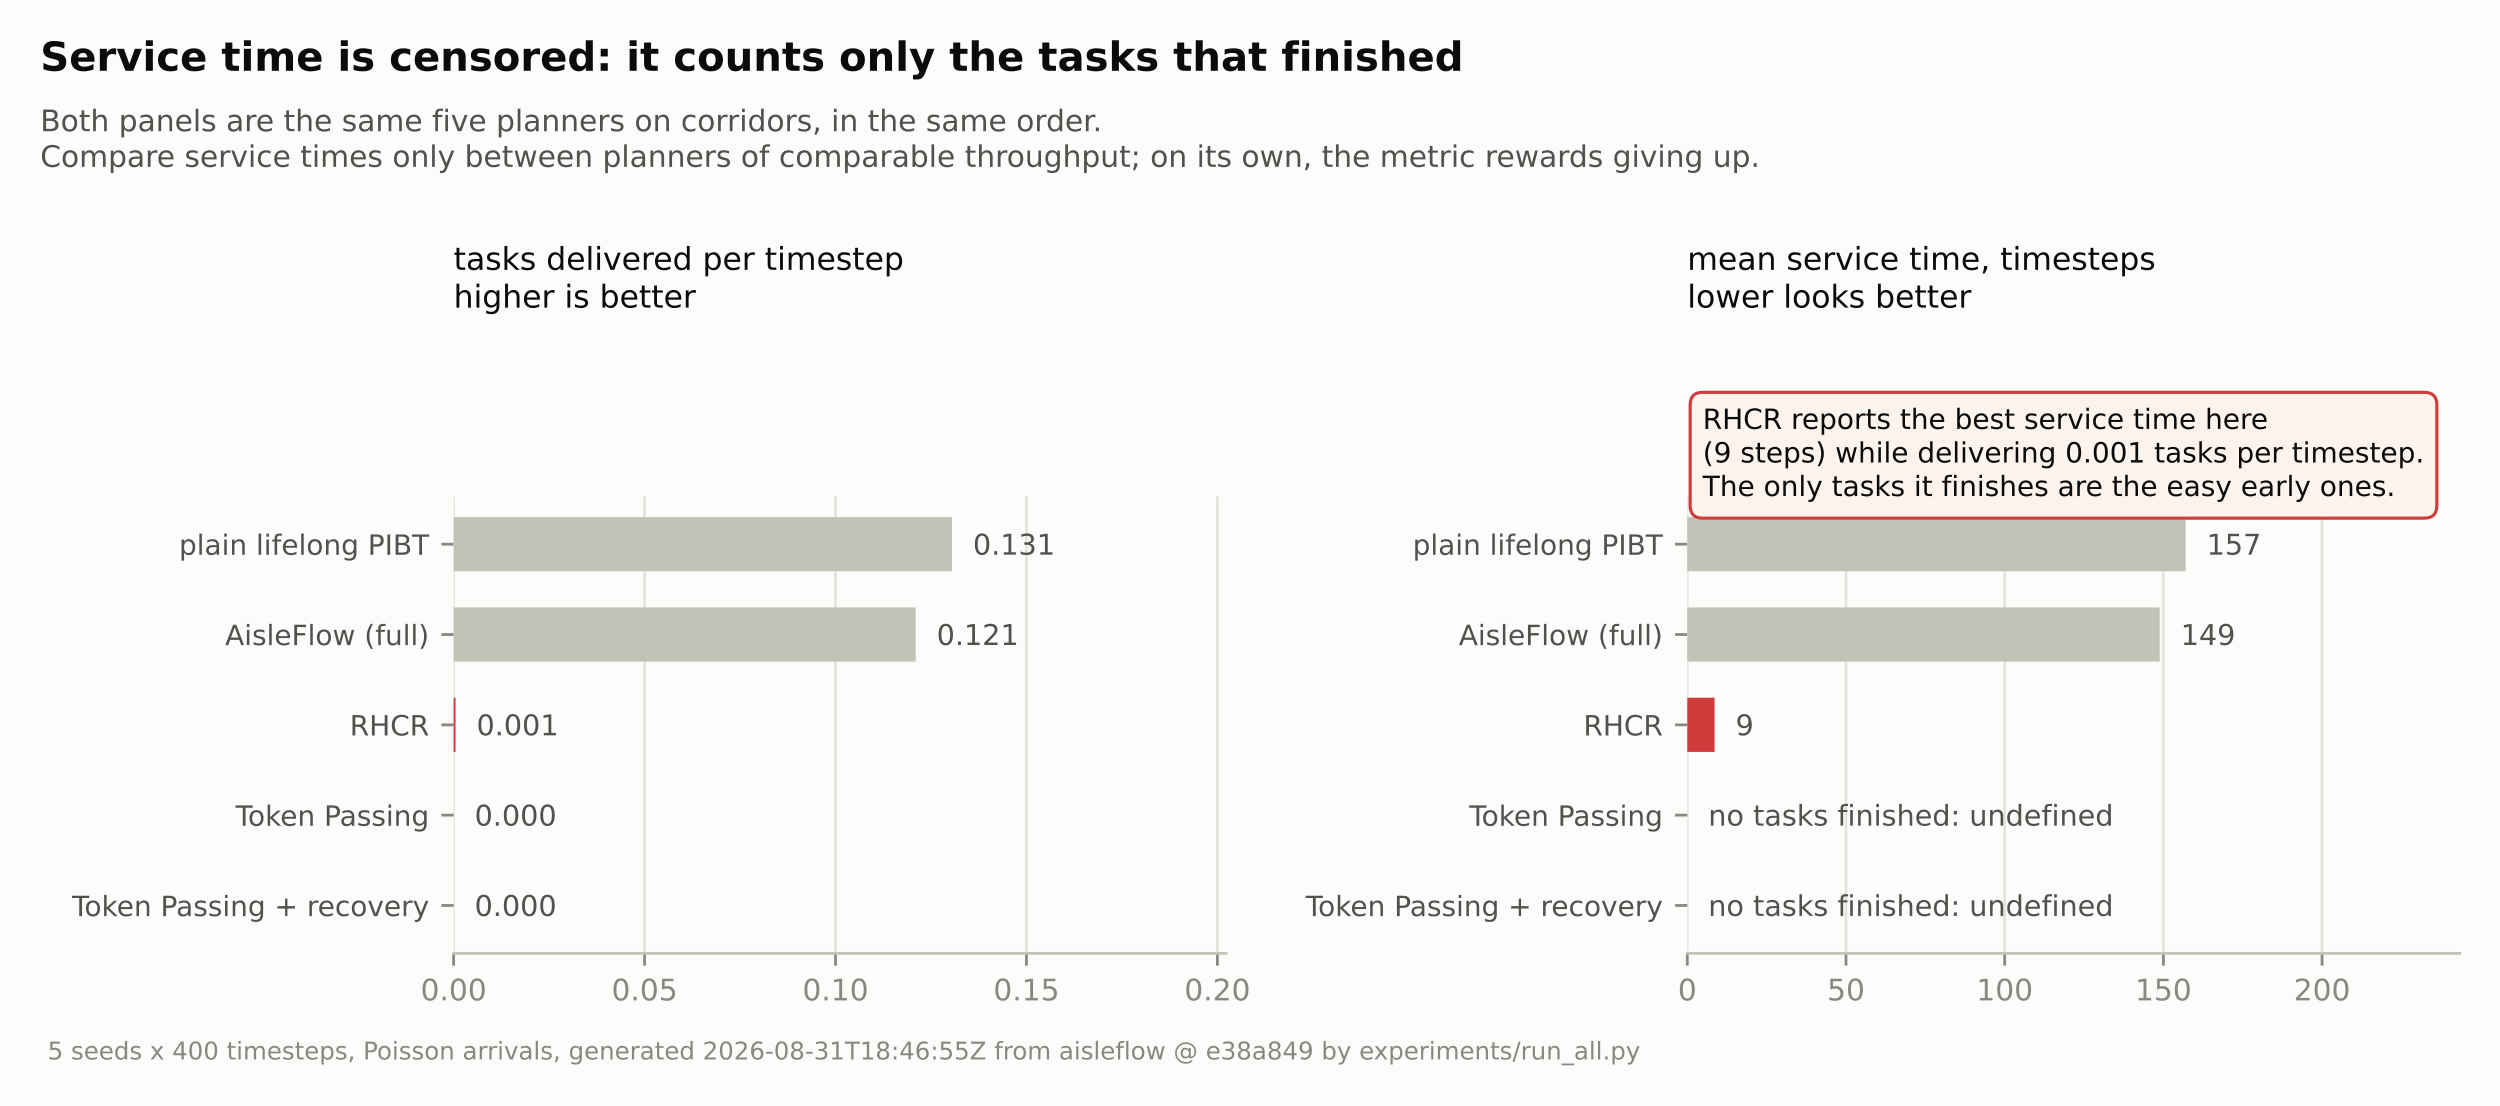
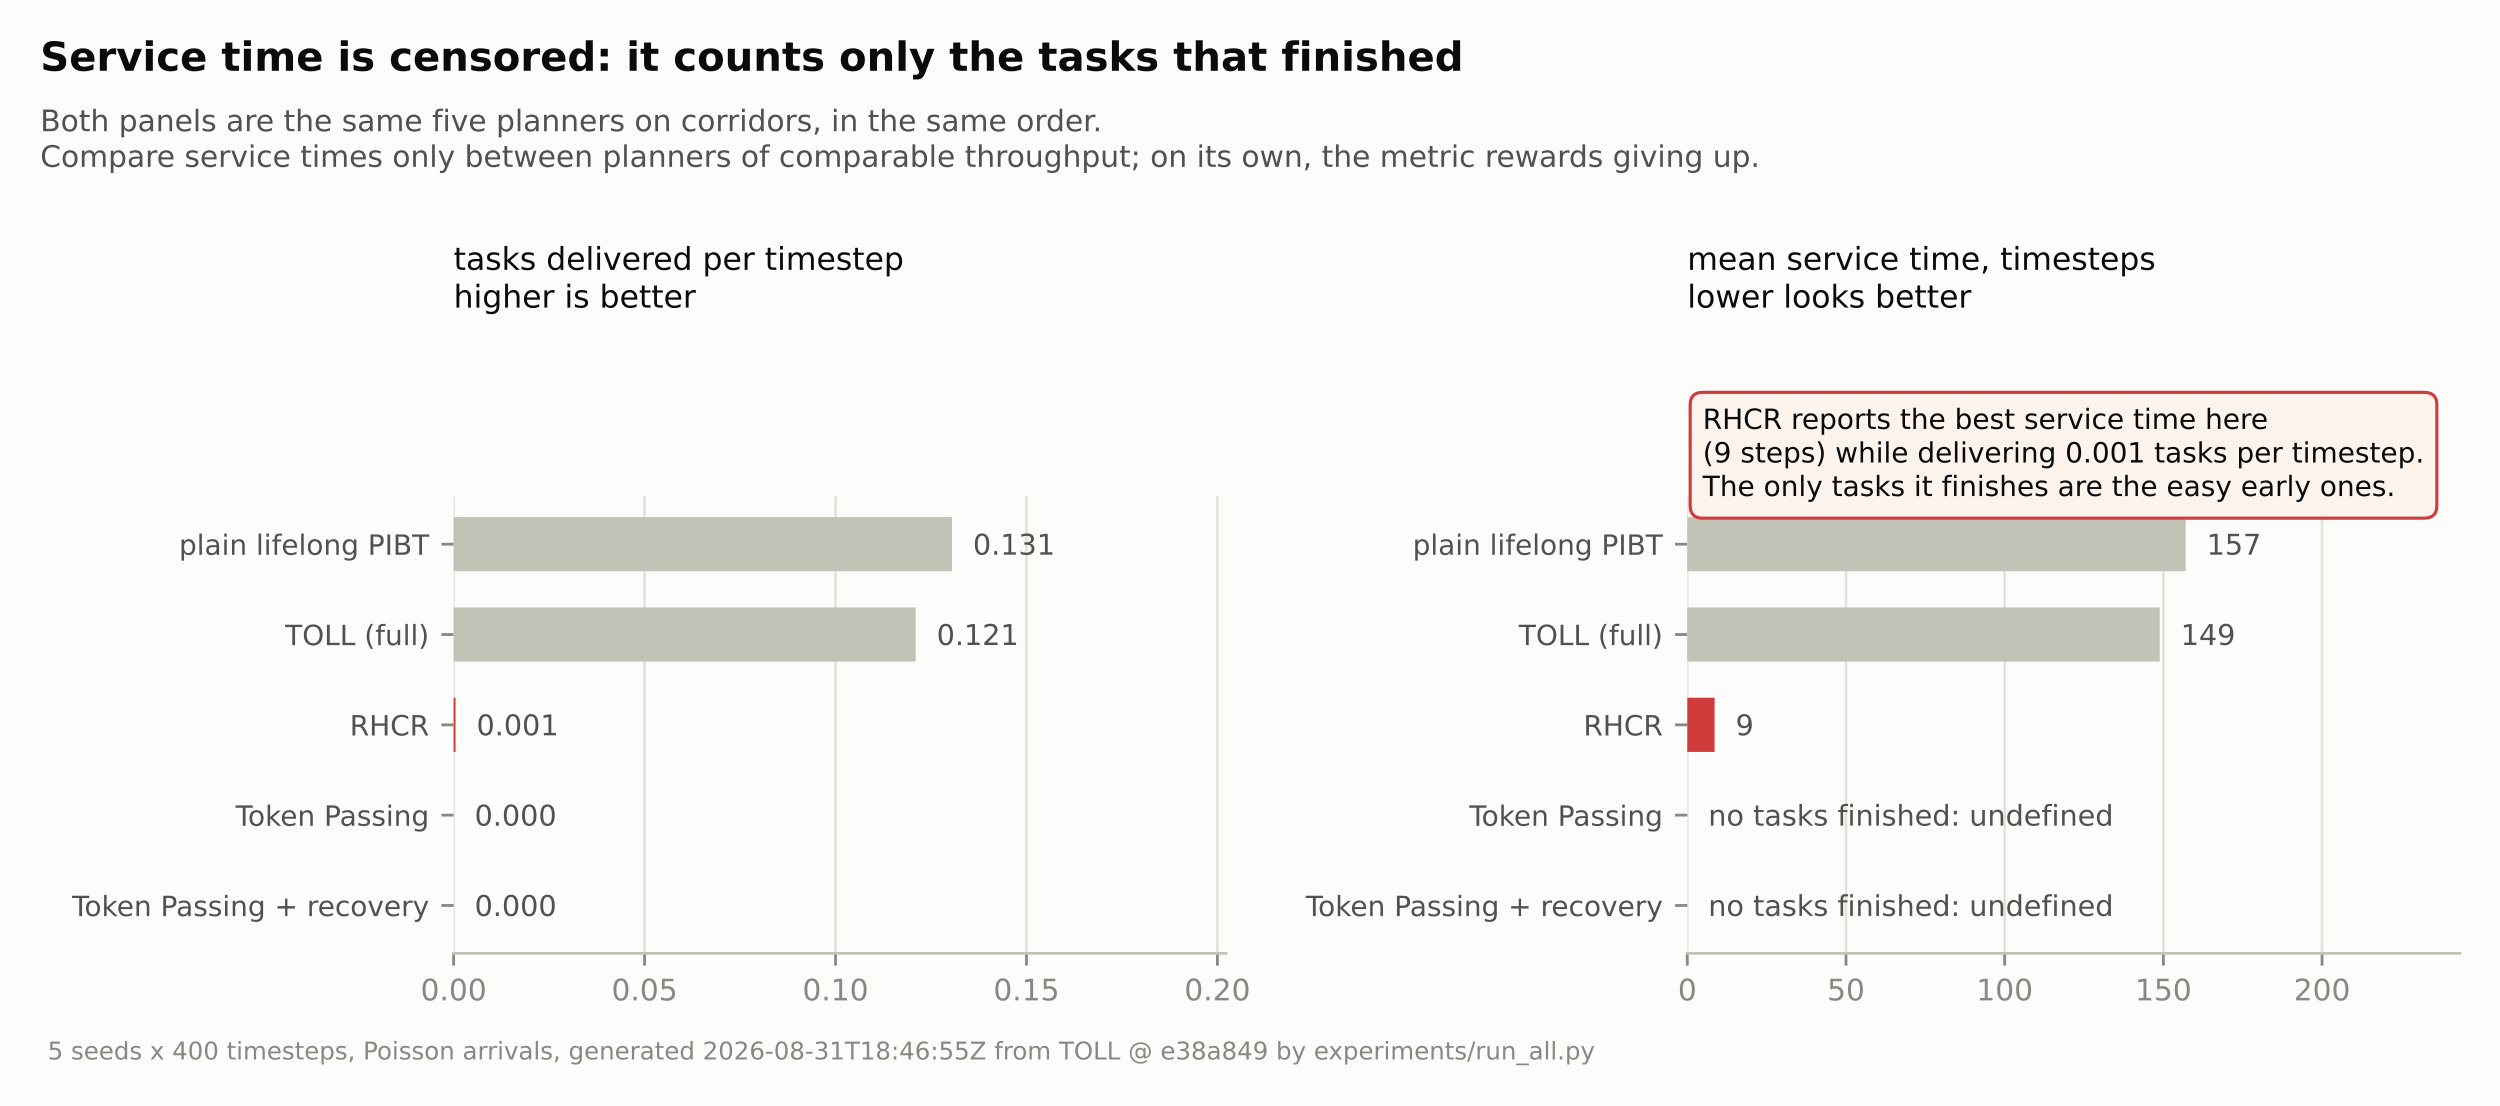
<svg xmlns="http://www.w3.org/2000/svg" xmlns:xlink="http://www.w3.org/1999/xlink" width="715.392pt" height="316.382pt" viewBox="0 0 715.392 316.382" version="1.1">
  <defs>
    <style type="text/css">*{stroke-linejoin: round; stroke-linecap: butt}</style>
  </defs>
  <g id="figure_1">
    <g id="patch_1">
      <path d="M 0 316.382  L 715.392 316.382  L 715.392 0  L 0 0  z " style="fill: #fcfcfb" />
    </g>
    <g id="axes_1">
      <g id="patch_2">
        <path d="M 129.81 272.809  L 350.85 272.809  L 350.85 142.025  L 129.81 142.025  z " style="fill: #fcfcfb" />
      </g>
      <g id="matplotlib.axis_1">
        <g id="xtick_1">
          <g id="line2d_1">
-             <path d="M 129.81 272.809  L 129.81 142.025  " clip-path="url(#p65c6992e10)" style="fill: none; stroke: #e1e0d9; stroke-width: 0.7; stroke-linecap: square" />
+             <path d="M 129.81 272.809  L 129.81 142.025  " clip-path="url(#pb1f7eb2b34)" style="fill: none; stroke: #e1e0d9; stroke-width: 0.7; stroke-linecap: square" />
          </g>
          <g id="line2d_2">
            <defs>
-               <path id="mf802a583dd" d="M 0 0  L 0 3.5  " style="stroke: #898781; stroke-width: 0.8" />
+               <path id="m4577cd3de6" d="M 0 0  L 0 3.5  " style="stroke: #898781; stroke-width: 0.8" />
            </defs>
            <g>
-               <use xlink:href="#mf802a583dd" x="129.81" y="272.809" style="fill: #898781; stroke: #898781; stroke-width: 0.8" />
+               <use xlink:href="#m4577cd3de6" x="129.81" y="272.809" style="fill: #898781; stroke: #898781; stroke-width: 0.8" />
            </g>
          </g>
          <g id="text_1">
            <text style="font-size: 8.5px; font-family: 'DejaVu Sans', sans-serif; text-anchor: middle; fill: #898781" x="129.81" y="286.267" transform="rotate(-0 129.8095 286.2672)">0.00</text>
          </g>
        </g>
        <g id="xtick_2">
          <g id="line2d_3">
-             <path d="M 184.448 272.809  L 184.448 142.025  " clip-path="url(#p65c6992e10)" style="fill: none; stroke: #e1e0d9; stroke-width: 0.7; stroke-linecap: square" />
+             <path d="M 184.448 272.809  L 184.448 142.025  " clip-path="url(#pb1f7eb2b34)" style="fill: none; stroke: #e1e0d9; stroke-width: 0.7; stroke-linecap: square" />
          </g>
          <g id="line2d_4">
            <g>
-               <use xlink:href="#mf802a583dd" x="184.448" y="272.809" style="fill: #898781; stroke: #898781; stroke-width: 0.8" />
+               <use xlink:href="#m4577cd3de6" x="184.448" y="272.809" style="fill: #898781; stroke: #898781; stroke-width: 0.8" />
            </g>
          </g>
          <g id="text_2">
            <text style="font-size: 8.5px; font-family: 'DejaVu Sans', sans-serif; text-anchor: middle; fill: #898781" x="184.448" y="286.267" transform="rotate(-0 184.4481 286.2672)">0.05</text>
          </g>
        </g>
        <g id="xtick_3">
          <g id="line2d_5">
-             <path d="M 239.087 272.809  L 239.087 142.025  " clip-path="url(#p65c6992e10)" style="fill: none; stroke: #e1e0d9; stroke-width: 0.7; stroke-linecap: square" />
+             <path d="M 239.087 272.809  L 239.087 142.025  " clip-path="url(#pb1f7eb2b34)" style="fill: none; stroke: #e1e0d9; stroke-width: 0.7; stroke-linecap: square" />
          </g>
          <g id="line2d_6">
            <g>
-               <use xlink:href="#mf802a583dd" x="239.087" y="272.809" style="fill: #898781; stroke: #898781; stroke-width: 0.8" />
+               <use xlink:href="#m4577cd3de6" x="239.087" y="272.809" style="fill: #898781; stroke: #898781; stroke-width: 0.8" />
            </g>
          </g>
          <g id="text_3">
            <text style="font-size: 8.5px; font-family: 'DejaVu Sans', sans-serif; text-anchor: middle; fill: #898781" x="239.087" y="286.267" transform="rotate(-0 239.0866 286.2672)">0.10</text>
          </g>
        </g>
        <g id="xtick_4">
          <g id="line2d_7">
-             <path d="M 293.725 272.809  L 293.725 142.025  " clip-path="url(#p65c6992e10)" style="fill: none; stroke: #e1e0d9; stroke-width: 0.7; stroke-linecap: square" />
+             <path d="M 293.725 272.809  L 293.725 142.025  " clip-path="url(#pb1f7eb2b34)" style="fill: none; stroke: #e1e0d9; stroke-width: 0.7; stroke-linecap: square" />
          </g>
          <g id="line2d_8">
            <g>
-               <use xlink:href="#mf802a583dd" x="293.725" y="272.809" style="fill: #898781; stroke: #898781; stroke-width: 0.8" />
+               <use xlink:href="#m4577cd3de6" x="293.725" y="272.809" style="fill: #898781; stroke: #898781; stroke-width: 0.8" />
            </g>
          </g>
          <g id="text_4">
            <text style="font-size: 8.5px; font-family: 'DejaVu Sans', sans-serif; text-anchor: middle; fill: #898781" x="293.725" y="286.267" transform="rotate(-0 293.7252 286.2672)">0.15</text>
          </g>
        </g>
        <g id="xtick_5">
          <g id="line2d_9">
-             <path d="M 348.364 272.809  L 348.364 142.025  " clip-path="url(#p65c6992e10)" style="fill: none; stroke: #e1e0d9; stroke-width: 0.7; stroke-linecap: square" />
+             <path d="M 348.364 272.809  L 348.364 142.025  " clip-path="url(#pb1f7eb2b34)" style="fill: none; stroke: #e1e0d9; stroke-width: 0.7; stroke-linecap: square" />
          </g>
          <g id="line2d_10">
            <g>
-               <use xlink:href="#mf802a583dd" x="348.364" y="272.809" style="fill: #898781; stroke: #898781; stroke-width: 0.8" />
+               <use xlink:href="#m4577cd3de6" x="348.364" y="272.809" style="fill: #898781; stroke: #898781; stroke-width: 0.8" />
            </g>
          </g>
          <g id="text_5">
            <text style="font-size: 8.5px; font-family: 'DejaVu Sans', sans-serif; text-anchor: middle; fill: #898781" x="348.364" y="286.267" transform="rotate(-0 348.3638 286.2672)">0.20</text>
          </g>
        </g>
      </g>
      <g id="matplotlib.axis_2">
        <g id="ytick_1">
          <g id="line2d_11">
            <defs>
-               <path id="m7e39bade72" d="M 0 0  L -3.5 0  " style="stroke: #898781; stroke-width: 0.8" />
+               <path id="m2828d2439f" d="M 0 0  L -3.5 0  " style="stroke: #898781; stroke-width: 0.8" />
            </defs>
            <g>
-               <use xlink:href="#m7e39bade72" x="129.81" y="155.724" style="fill: #898781; stroke: #898781; stroke-width: 0.8" />
+               <use xlink:href="#m2828d2439f" x="129.81" y="155.724" style="fill: #898781; stroke: #898781; stroke-width: 0.8" />
            </g>
          </g>
          <g id="text_6">
            <text style="font-size: 8px; font-family: 'DejaVu Sans', sans-serif; text-anchor: end; fill: #52514e" x="122.809" y="158.763" transform="rotate(-0 122.8095 158.7629)">plain lifelong PIBT</text>
          </g>
        </g>
        <g id="ytick_2">
          <g id="line2d_12">
            <g>
-               <use xlink:href="#m7e39bade72" x="129.81" y="181.57" style="fill: #898781; stroke: #898781; stroke-width: 0.8" />
+               <use xlink:href="#m2828d2439f" x="129.81" y="181.57" style="fill: #898781; stroke: #898781; stroke-width: 0.8" />
            </g>
          </g>
          <g id="text_7">
-             <text style="font-size: 8px; font-family: 'DejaVu Sans', sans-serif; text-anchor: end; fill: #52514e" x="122.809" y="184.61" transform="rotate(-0 122.8095 184.6096)">AisleFlow (full)</text>
+             <text style="font-size: 8px; font-family: 'DejaVu Sans', sans-serif; text-anchor: end; fill: #52514e" x="122.809" y="184.61" transform="rotate(-0 122.8095 184.6096)">TOLL (full)</text>
          </g>
        </g>
        <g id="ytick_3">
          <g id="line2d_13">
            <g>
-               <use xlink:href="#m7e39bade72" x="129.81" y="207.417" style="fill: #898781; stroke: #898781; stroke-width: 0.8" />
+               <use xlink:href="#m2828d2439f" x="129.81" y="207.417" style="fill: #898781; stroke: #898781; stroke-width: 0.8" />
            </g>
          </g>
          <g id="text_8">
            <text style="font-size: 8px; font-family: 'DejaVu Sans', sans-serif; text-anchor: end; fill: #52514e" x="122.809" y="210.456" transform="rotate(-0 122.8095 210.456)">RHCR</text>
          </g>
        </g>
        <g id="ytick_4">
          <g id="line2d_14">
            <g>
-               <use xlink:href="#m7e39bade72" x="129.81" y="233.264" style="fill: #898781; stroke: #898781; stroke-width: 0.8" />
+               <use xlink:href="#m2828d2439f" x="129.81" y="233.264" style="fill: #898781; stroke: #898781; stroke-width: 0.8" />
            </g>
          </g>
          <g id="text_9">
            <text style="font-size: 8px; font-family: 'DejaVu Sans', sans-serif; text-anchor: end; fill: #52514e" x="122.809" y="236.303" transform="rotate(-0 122.8095 236.3031)">Token Passing</text>
          </g>
        </g>
        <g id="ytick_5">
          <g id="line2d_15">
            <g>
-               <use xlink:href="#m7e39bade72" x="129.81" y="259.11" style="fill: #898781; stroke: #898781; stroke-width: 0.8" />
+               <use xlink:href="#m2828d2439f" x="129.81" y="259.11" style="fill: #898781; stroke: #898781; stroke-width: 0.8" />
            </g>
          </g>
          <g id="text_10">
            <text style="font-size: 8px; font-family: 'DejaVu Sans', sans-serif; text-anchor: end; fill: #52514e" x="122.809" y="262.15" transform="rotate(-0 122.8095 262.1498)">Token Passing + recovery</text>
          </g>
        </g>
      </g>
      <g id="patch_3">
        <path d="M 129.81 272.809  L 350.85 272.809  " style="fill: none; stroke: #c3c2b7; stroke-width: 0.8; stroke-linejoin: miter; stroke-linecap: square" />
      </g>
      <g id="patch_4">
-         <path d="M 129.81 163.478  L 272.416 163.478  L 272.416 147.969  L 129.81 147.969  z " clip-path="url(#p65c6992e10)" style="fill: #c3c2b7" />
+         <path d="M 129.81 163.478  L 272.416 163.478  L 272.416 147.969  L 129.81 147.969  z " clip-path="url(#pb1f7eb2b34)" style="fill: #c3c2b7" />
      </g>
      <g id="patch_5">
-         <path d="M 129.81 189.324  L 262.035 189.324  L 262.035 173.816  L 129.81 173.816  z " clip-path="url(#p65c6992e10)" style="fill: #c3c2b7" />
+         <path d="M 129.81 189.324  L 262.035 189.324  L 262.035 173.816  L 129.81 173.816  z " clip-path="url(#pb1f7eb2b34)" style="fill: #c3c2b7" />
      </g>
      <g id="patch_6">
-         <path d="M 129.81 215.171  L 130.356 215.171  L 130.356 199.663  L 129.81 199.663  z " clip-path="url(#p65c6992e10)" style="fill: #d03b3b" />
+         <path d="M 129.81 215.171  L 130.356 215.171  L 130.356 199.663  L 129.81 199.663  z " clip-path="url(#pb1f7eb2b34)" style="fill: #d03b3b" />
      </g>
      <g id="patch_7">
-         <path d="M 129.81 241.018  L 129.81 241.018  L 129.81 225.51  L 129.81 225.51  z " clip-path="url(#p65c6992e10)" style="fill: #c3c2b7" />
+         <path d="M 129.81 241.018  L 129.81 241.018  L 129.81 225.51  L 129.81 225.51  z " clip-path="url(#pb1f7eb2b34)" style="fill: #c3c2b7" />
      </g>
      <g id="patch_8">
-         <path d="M 129.81 266.864  L 129.81 266.864  L 129.81 251.356  L 129.81 251.356  z " clip-path="url(#p65c6992e10)" style="fill: #c3c2b7" />
+         <path d="M 129.81 266.864  L 129.81 266.864  L 129.81 251.356  L 129.81 251.356  z " clip-path="url(#pb1f7eb2b34)" style="fill: #c3c2b7" />
      </g>
      <g id="text_11">
        <text style="font-size: 8.2px; font-family: 'DejaVu Sans', sans-serif; text-anchor: start; fill: #52514e" x="278.416" y="158.724" transform="rotate(-0 278.4161 158.7235)">0.131</text>
      </g>
      <g id="text_12">
        <text style="font-size: 8.2px; font-family: 'DejaVu Sans', sans-serif; text-anchor: start; fill: #52514e" x="268.035" y="184.57" transform="rotate(-0 268.0348 184.5702)">0.121</text>
      </g>
      <g id="text_13">
        <text style="font-size: 8.2px; font-family: 'DejaVu Sans', sans-serif; text-anchor: start; fill: #52514e" x="136.356" y="210.417" transform="rotate(-0 136.3559 210.417)">0.001</text>
      </g>
      <g id="text_14">
        <text style="font-size: 8.2px; font-family: 'DejaVu Sans', sans-serif; text-anchor: start; fill: #52514e" x="135.81" y="236.264" transform="rotate(-0 135.8095 236.2637)">0.000</text>
      </g>
      <g id="text_15">
        <text style="font-size: 8.2px; font-family: 'DejaVu Sans', sans-serif; text-anchor: start; fill: #52514e" x="135.81" y="262.11" transform="rotate(-0 135.8095 262.1104)">0.000</text>
      </g>
      <g id="text_16">
        <text style="font-size: 9px; font-family: 'DejaVu Sans', sans-serif; fill: #0b0b0b" transform="translate(129.8095 77.22228)">tasks delivered per timestep</text>
        <text style="font-size: 9px; font-family: 'DejaVu Sans', sans-serif; fill: #0b0b0b" transform="translate(129.8095 88.02475)">higher is better</text>
      </g>
    </g>
    <g id="axes_2">
      <g id="patch_9">
        <path d="M 482.832 272.809  L 703.872 272.809  L 703.872 142.025  L 482.832 142.025  z " style="fill: #fcfcfb" />
      </g>
      <g id="matplotlib.axis_3">
        <g id="xtick_6">
          <g id="line2d_16">
-             <path d="M 482.832 272.809  L 482.832 142.025  " clip-path="url(#pbf3d5c6325)" style="fill: none; stroke: #e1e0d9; stroke-width: 0.7; stroke-linecap: square" />
+             <path d="M 482.832 272.809  L 482.832 142.025  " clip-path="url(#p694124269d)" style="fill: none; stroke: #e1e0d9; stroke-width: 0.7; stroke-linecap: square" />
          </g>
          <g id="line2d_17">
            <g>
-               <use xlink:href="#mf802a583dd" x="482.832" y="272.809" style="fill: #898781; stroke: #898781; stroke-width: 0.8" />
+               <use xlink:href="#m4577cd3de6" x="482.832" y="272.809" style="fill: #898781; stroke: #898781; stroke-width: 0.8" />
            </g>
          </g>
          <g id="text_17">
            <text style="font-size: 8.5px; font-family: 'DejaVu Sans', sans-serif; text-anchor: middle; fill: #898781" x="482.832" y="286.267" transform="rotate(-0 482.8317 286.2672)">0</text>
          </g>
        </g>
        <g id="xtick_7">
          <g id="line2d_18">
-             <path d="M 528.243 272.809  L 528.243 142.025  " clip-path="url(#pbf3d5c6325)" style="fill: none; stroke: #e1e0d9; stroke-width: 0.7; stroke-linecap: square" />
+             <path d="M 528.243 272.809  L 528.243 142.025  " clip-path="url(#p694124269d)" style="fill: none; stroke: #e1e0d9; stroke-width: 0.7; stroke-linecap: square" />
          </g>
          <g id="line2d_19">
            <g>
-               <use xlink:href="#mf802a583dd" x="528.243" y="272.809" style="fill: #898781; stroke: #898781; stroke-width: 0.8" />
+               <use xlink:href="#m4577cd3de6" x="528.243" y="272.809" style="fill: #898781; stroke: #898781; stroke-width: 0.8" />
            </g>
          </g>
          <g id="text_18">
            <text style="font-size: 8.5px; font-family: 'DejaVu Sans', sans-serif; text-anchor: middle; fill: #898781" x="528.243" y="286.267" transform="rotate(-0 528.2427 286.2672)">50</text>
          </g>
        </g>
        <g id="xtick_8">
          <g id="line2d_20">
-             <path d="M 573.654 272.809  L 573.654 142.025  " clip-path="url(#pbf3d5c6325)" style="fill: none; stroke: #e1e0d9; stroke-width: 0.7; stroke-linecap: square" />
+             <path d="M 573.654 272.809  L 573.654 142.025  " clip-path="url(#p694124269d)" style="fill: none; stroke: #e1e0d9; stroke-width: 0.7; stroke-linecap: square" />
          </g>
          <g id="line2d_21">
            <g>
-               <use xlink:href="#mf802a583dd" x="573.654" y="272.809" style="fill: #898781; stroke: #898781; stroke-width: 0.8" />
+               <use xlink:href="#m4577cd3de6" x="573.654" y="272.809" style="fill: #898781; stroke: #898781; stroke-width: 0.8" />
            </g>
          </g>
          <g id="text_19">
            <text style="font-size: 8.5px; font-family: 'DejaVu Sans', sans-serif; text-anchor: middle; fill: #898781" x="573.654" y="286.267" transform="rotate(-0 573.6538 286.2672)">100</text>
          </g>
        </g>
        <g id="xtick_9">
          <g id="line2d_22">
-             <path d="M 619.065 272.809  L 619.065 142.025  " clip-path="url(#pbf3d5c6325)" style="fill: none; stroke: #e1e0d9; stroke-width: 0.7; stroke-linecap: square" />
+             <path d="M 619.065 272.809  L 619.065 142.025  " clip-path="url(#p694124269d)" style="fill: none; stroke: #e1e0d9; stroke-width: 0.7; stroke-linecap: square" />
          </g>
          <g id="line2d_23">
            <g>
-               <use xlink:href="#mf802a583dd" x="619.065" y="272.809" style="fill: #898781; stroke: #898781; stroke-width: 0.8" />
+               <use xlink:href="#m4577cd3de6" x="619.065" y="272.809" style="fill: #898781; stroke: #898781; stroke-width: 0.8" />
            </g>
          </g>
          <g id="text_20">
            <text style="font-size: 8.5px; font-family: 'DejaVu Sans', sans-serif; text-anchor: middle; fill: #898781" x="619.065" y="286.267" transform="rotate(-0 619.0648 286.2672)">150</text>
          </g>
        </g>
        <g id="xtick_10">
          <g id="line2d_24">
-             <path d="M 664.476 272.809  L 664.476 142.025  " clip-path="url(#pbf3d5c6325)" style="fill: none; stroke: #e1e0d9; stroke-width: 0.7; stroke-linecap: square" />
+             <path d="M 664.476 272.809  L 664.476 142.025  " clip-path="url(#p694124269d)" style="fill: none; stroke: #e1e0d9; stroke-width: 0.7; stroke-linecap: square" />
          </g>
          <g id="line2d_25">
            <g>
-               <use xlink:href="#mf802a583dd" x="664.476" y="272.809" style="fill: #898781; stroke: #898781; stroke-width: 0.8" />
+               <use xlink:href="#m4577cd3de6" x="664.476" y="272.809" style="fill: #898781; stroke: #898781; stroke-width: 0.8" />
            </g>
          </g>
          <g id="text_21">
            <text style="font-size: 8.5px; font-family: 'DejaVu Sans', sans-serif; text-anchor: middle; fill: #898781" x="664.476" y="286.267" transform="rotate(-0 664.4758 286.2672)">200</text>
          </g>
        </g>
      </g>
      <g id="matplotlib.axis_4">
        <g id="ytick_6">
          <g id="line2d_26">
            <g>
-               <use xlink:href="#m7e39bade72" x="482.832" y="155.724" style="fill: #898781; stroke: #898781; stroke-width: 0.8" />
+               <use xlink:href="#m2828d2439f" x="482.832" y="155.724" style="fill: #898781; stroke: #898781; stroke-width: 0.8" />
            </g>
          </g>
          <g id="text_22">
            <text style="font-size: 8px; font-family: 'DejaVu Sans', sans-serif; text-anchor: end; fill: #52514e" x="475.832" y="158.763" transform="rotate(-0 475.8317 158.7629)">plain lifelong PIBT</text>
          </g>
        </g>
        <g id="ytick_7">
          <g id="line2d_27">
            <g>
-               <use xlink:href="#m7e39bade72" x="482.832" y="181.57" style="fill: #898781; stroke: #898781; stroke-width: 0.8" />
+               <use xlink:href="#m2828d2439f" x="482.832" y="181.57" style="fill: #898781; stroke: #898781; stroke-width: 0.8" />
            </g>
          </g>
          <g id="text_23">
-             <text style="font-size: 8px; font-family: 'DejaVu Sans', sans-serif; text-anchor: end; fill: #52514e" x="475.832" y="184.61" transform="rotate(-0 475.8317 184.6096)">AisleFlow (full)</text>
+             <text style="font-size: 8px; font-family: 'DejaVu Sans', sans-serif; text-anchor: end; fill: #52514e" x="475.832" y="184.61" transform="rotate(-0 475.8317 184.6096)">TOLL (full)</text>
          </g>
        </g>
        <g id="ytick_8">
          <g id="line2d_28">
            <g>
-               <use xlink:href="#m7e39bade72" x="482.832" y="207.417" style="fill: #898781; stroke: #898781; stroke-width: 0.8" />
+               <use xlink:href="#m2828d2439f" x="482.832" y="207.417" style="fill: #898781; stroke: #898781; stroke-width: 0.8" />
            </g>
          </g>
          <g id="text_24">
            <text style="font-size: 8px; font-family: 'DejaVu Sans', sans-serif; text-anchor: end; fill: #52514e" x="475.832" y="210.456" transform="rotate(-0 475.8317 210.456)">RHCR</text>
          </g>
        </g>
        <g id="ytick_9">
          <g id="line2d_29">
            <g>
-               <use xlink:href="#m7e39bade72" x="482.832" y="233.264" style="fill: #898781; stroke: #898781; stroke-width: 0.8" />
+               <use xlink:href="#m2828d2439f" x="482.832" y="233.264" style="fill: #898781; stroke: #898781; stroke-width: 0.8" />
            </g>
          </g>
          <g id="text_25">
            <text style="font-size: 8px; font-family: 'DejaVu Sans', sans-serif; text-anchor: end; fill: #52514e" x="475.832" y="236.303" transform="rotate(-0 475.8317 236.3031)">Token Passing</text>
          </g>
        </g>
        <g id="ytick_10">
          <g id="line2d_30">
            <g>
-               <use xlink:href="#m7e39bade72" x="482.832" y="259.11" style="fill: #898781; stroke: #898781; stroke-width: 0.8" />
+               <use xlink:href="#m2828d2439f" x="482.832" y="259.11" style="fill: #898781; stroke: #898781; stroke-width: 0.8" />
            </g>
          </g>
          <g id="text_26">
            <text style="font-size: 8px; font-family: 'DejaVu Sans', sans-serif; text-anchor: end; fill: #52514e" x="475.832" y="262.15" transform="rotate(-0 475.8317 262.1498)">Token Passing + recovery</text>
          </g>
        </g>
      </g>
      <g id="patch_10">
        <path d="M 482.832 272.809  L 703.872 272.809  " style="fill: none; stroke: #c3c2b7; stroke-width: 0.8; stroke-linejoin: miter; stroke-linecap: square" />
      </g>
      <g id="patch_11">
-         <path d="M 482.832 163.478  L 625.438 163.478  L 625.438 147.969  L 482.832 147.969  z " clip-path="url(#pbf3d5c6325)" style="fill: #c3c2b7" />
+         <path d="M 482.832 163.478  L 625.438 163.478  L 625.438 147.969  L 482.832 147.969  z " clip-path="url(#p694124269d)" style="fill: #c3c2b7" />
      </g>
      <g id="patch_12">
-         <path d="M 482.832 189.324  L 618.025 189.324  L 618.025 173.816  L 482.832 173.816  z " clip-path="url(#pbf3d5c6325)" style="fill: #c3c2b7" />
+         <path d="M 482.832 189.324  L 618.025 189.324  L 618.025 173.816  L 482.832 173.816  z " clip-path="url(#p694124269d)" style="fill: #c3c2b7" />
      </g>
      <g id="patch_13">
-         <path d="M 482.832 215.171  L 490.642 215.171  L 490.642 199.663  L 482.832 199.663  z " clip-path="url(#pbf3d5c6325)" style="fill: #d03b3b" />
+         <path d="M 482.832 215.171  L 490.642 215.171  L 490.642 199.663  L 482.832 199.663  z " clip-path="url(#p694124269d)" style="fill: #d03b3b" />
      </g>
      <g id="patch_14">
-         <path d="M 482.832 241.018  L 482.832 241.018  L 482.832 225.51  L 482.832 225.51  z " clip-path="url(#pbf3d5c6325)" style="fill: #c3c2b7" />
+         <path d="M 482.832 241.018  L 482.832 241.018  L 482.832 225.51  L 482.832 225.51  z " clip-path="url(#p694124269d)" style="fill: #c3c2b7" />
      </g>
      <g id="patch_15">
-         <path d="M 482.832 266.864  L 482.832 266.864  L 482.832 251.356  L 482.832 251.356  z " clip-path="url(#pbf3d5c6325)" style="fill: #c3c2b7" />
+         <path d="M 482.832 266.864  L 482.832 266.864  L 482.832 251.356  L 482.832 251.356  z " clip-path="url(#p694124269d)" style="fill: #c3c2b7" />
      </g>
      <g id="text_27">
        <text style="font-size: 8.2px; font-family: 'DejaVu Sans', sans-serif; text-anchor: start; fill: #52514e" x="631.438" y="158.724" transform="rotate(-0 631.4383 158.7235)">157</text>
      </g>
      <g id="text_28">
        <text style="font-size: 8.2px; font-family: 'DejaVu Sans', sans-serif; text-anchor: start; fill: #52514e" x="624.025" y="184.57" transform="rotate(-0 624.0252 184.5702)">149</text>
      </g>
      <g id="text_29">
        <text style="font-size: 8.2px; font-family: 'DejaVu Sans', sans-serif; text-anchor: start; fill: #52514e" x="496.642" y="210.417" transform="rotate(-0 496.6424 210.417)">9</text>
      </g>
      <g id="text_30">
        <text style="font-size: 8.2px; font-family: 'DejaVu Sans', sans-serif; text-anchor: start; fill: #52514e" x="488.832" y="236.264" transform="rotate(-0 488.8317 236.2637)">no tasks finished: undefined</text>
      </g>
      <g id="text_31">
        <text style="font-size: 8.2px; font-family: 'DejaVu Sans', sans-serif; text-anchor: start; fill: #52514e" x="488.832" y="262.11" transform="rotate(-0 488.8317 262.1104)">no tasks finished: undefined</text>
      </g>
      <g id="text_32">
        <g id="patch_16">
          <path d="M 487.252 148.274  L 693.719 148.274  Q 697.319 148.274 697.319 144.674  L 697.319 115.868  Q 697.319 112.268 693.719 112.268  L 487.252 112.268  Q 483.652 112.268 483.652 115.868  L 483.652 144.674  Q 483.652 148.274 487.252 148.274  z " style="fill: #fbf3ec; stroke: #d03b3b; stroke-width: 0.9; stroke-linejoin: miter" />
        </g>
        <text style="font-size: 8px; font-family: 'DejaVu Sans', sans-serif; fill: #0b0b0b" transform="translate(487.2525 122.7474)">RHCR reports the best service time here</text>
        <text style="font-size: 8px; font-family: 'DejaVu Sans', sans-serif; fill: #0b0b0b" transform="translate(487.2525 132.3496)">(9 steps) while delivering 0.001 tasks per timestep.</text>
        <text style="font-size: 8px; font-family: 'DejaVu Sans', sans-serif; fill: #0b0b0b" transform="translate(487.2525 141.9518)">The only tasks it finishes are the easy early ones.</text>
      </g>
      <g id="text_33">
        <text style="font-size: 9px; font-family: 'DejaVu Sans', sans-serif; fill: #0b0b0b" transform="translate(482.8317 77.22228)">mean service time, timesteps</text>
        <text style="font-size: 9px; font-family: 'DejaVu Sans', sans-serif; fill: #0b0b0b" transform="translate(482.8317 88.02475)">lower looks better</text>
      </g>
    </g>
    <g id="text_34">
      <text style="font-weight: 700; font-size: 11.5px; font-family: 'DejaVu Sans', sans-serif; text-anchor: start; fill: #0b0b0b" x="11.52" y="20.258" transform="rotate(-0 11.52 20.2582)">Service time is censored: it counts only the tasks that finished</text>
    </g>
    <g id="text_35">
      <text style="font-size: 8.5px; font-family: 'DejaVu Sans', sans-serif; fill: #52514e" transform="translate(11.52 37.5495)">Both panels are the same five planners on corridors, in the same order.</text>
      <text style="font-size: 8.5px; font-family: 'DejaVu Sans', sans-serif; fill: #52514e" transform="translate(11.52 47.75183)">Compare service times only between planners of comparable throughput; on its own, the metric rewards giving up.</text>
    </g>
    <g id="text_36">
-       <text style="font-size: 7px; font-family: 'DejaVu Sans', sans-serif; text-anchor: start; fill: #898781" x="13.637" y="303.181" transform="rotate(-0 13.6368 303.1808)">5 seeds x 400 timesteps, Poisson arrivals, generated 2026-08-31T18:46:55Z from aisleflow @ e38a849 by experiments/run_all.py</text>
+       <text style="font-size: 7px; font-family: 'DejaVu Sans', sans-serif; text-anchor: start; fill: #898781" x="13.637" y="303.181" transform="rotate(-0 13.6368 303.1808)">5 seeds x 400 timesteps, Poisson arrivals, generated 2026-08-31T18:46:55Z from TOLL @ e38a849 by experiments/run_all.py</text>
    </g>
  </g>
  <defs>
-     <clipPath id="p65c6992e10">
+     <clipPath id="pb1f7eb2b34">
      <rect x="129.81" y="142.025" width="221.04" height="130.784" />
    </clipPath>
-     <clipPath id="pbf3d5c6325">
+     <clipPath id="p694124269d">
      <rect x="482.832" y="142.025" width="221.04" height="130.784" />
    </clipPath>
  </defs>
</svg>
